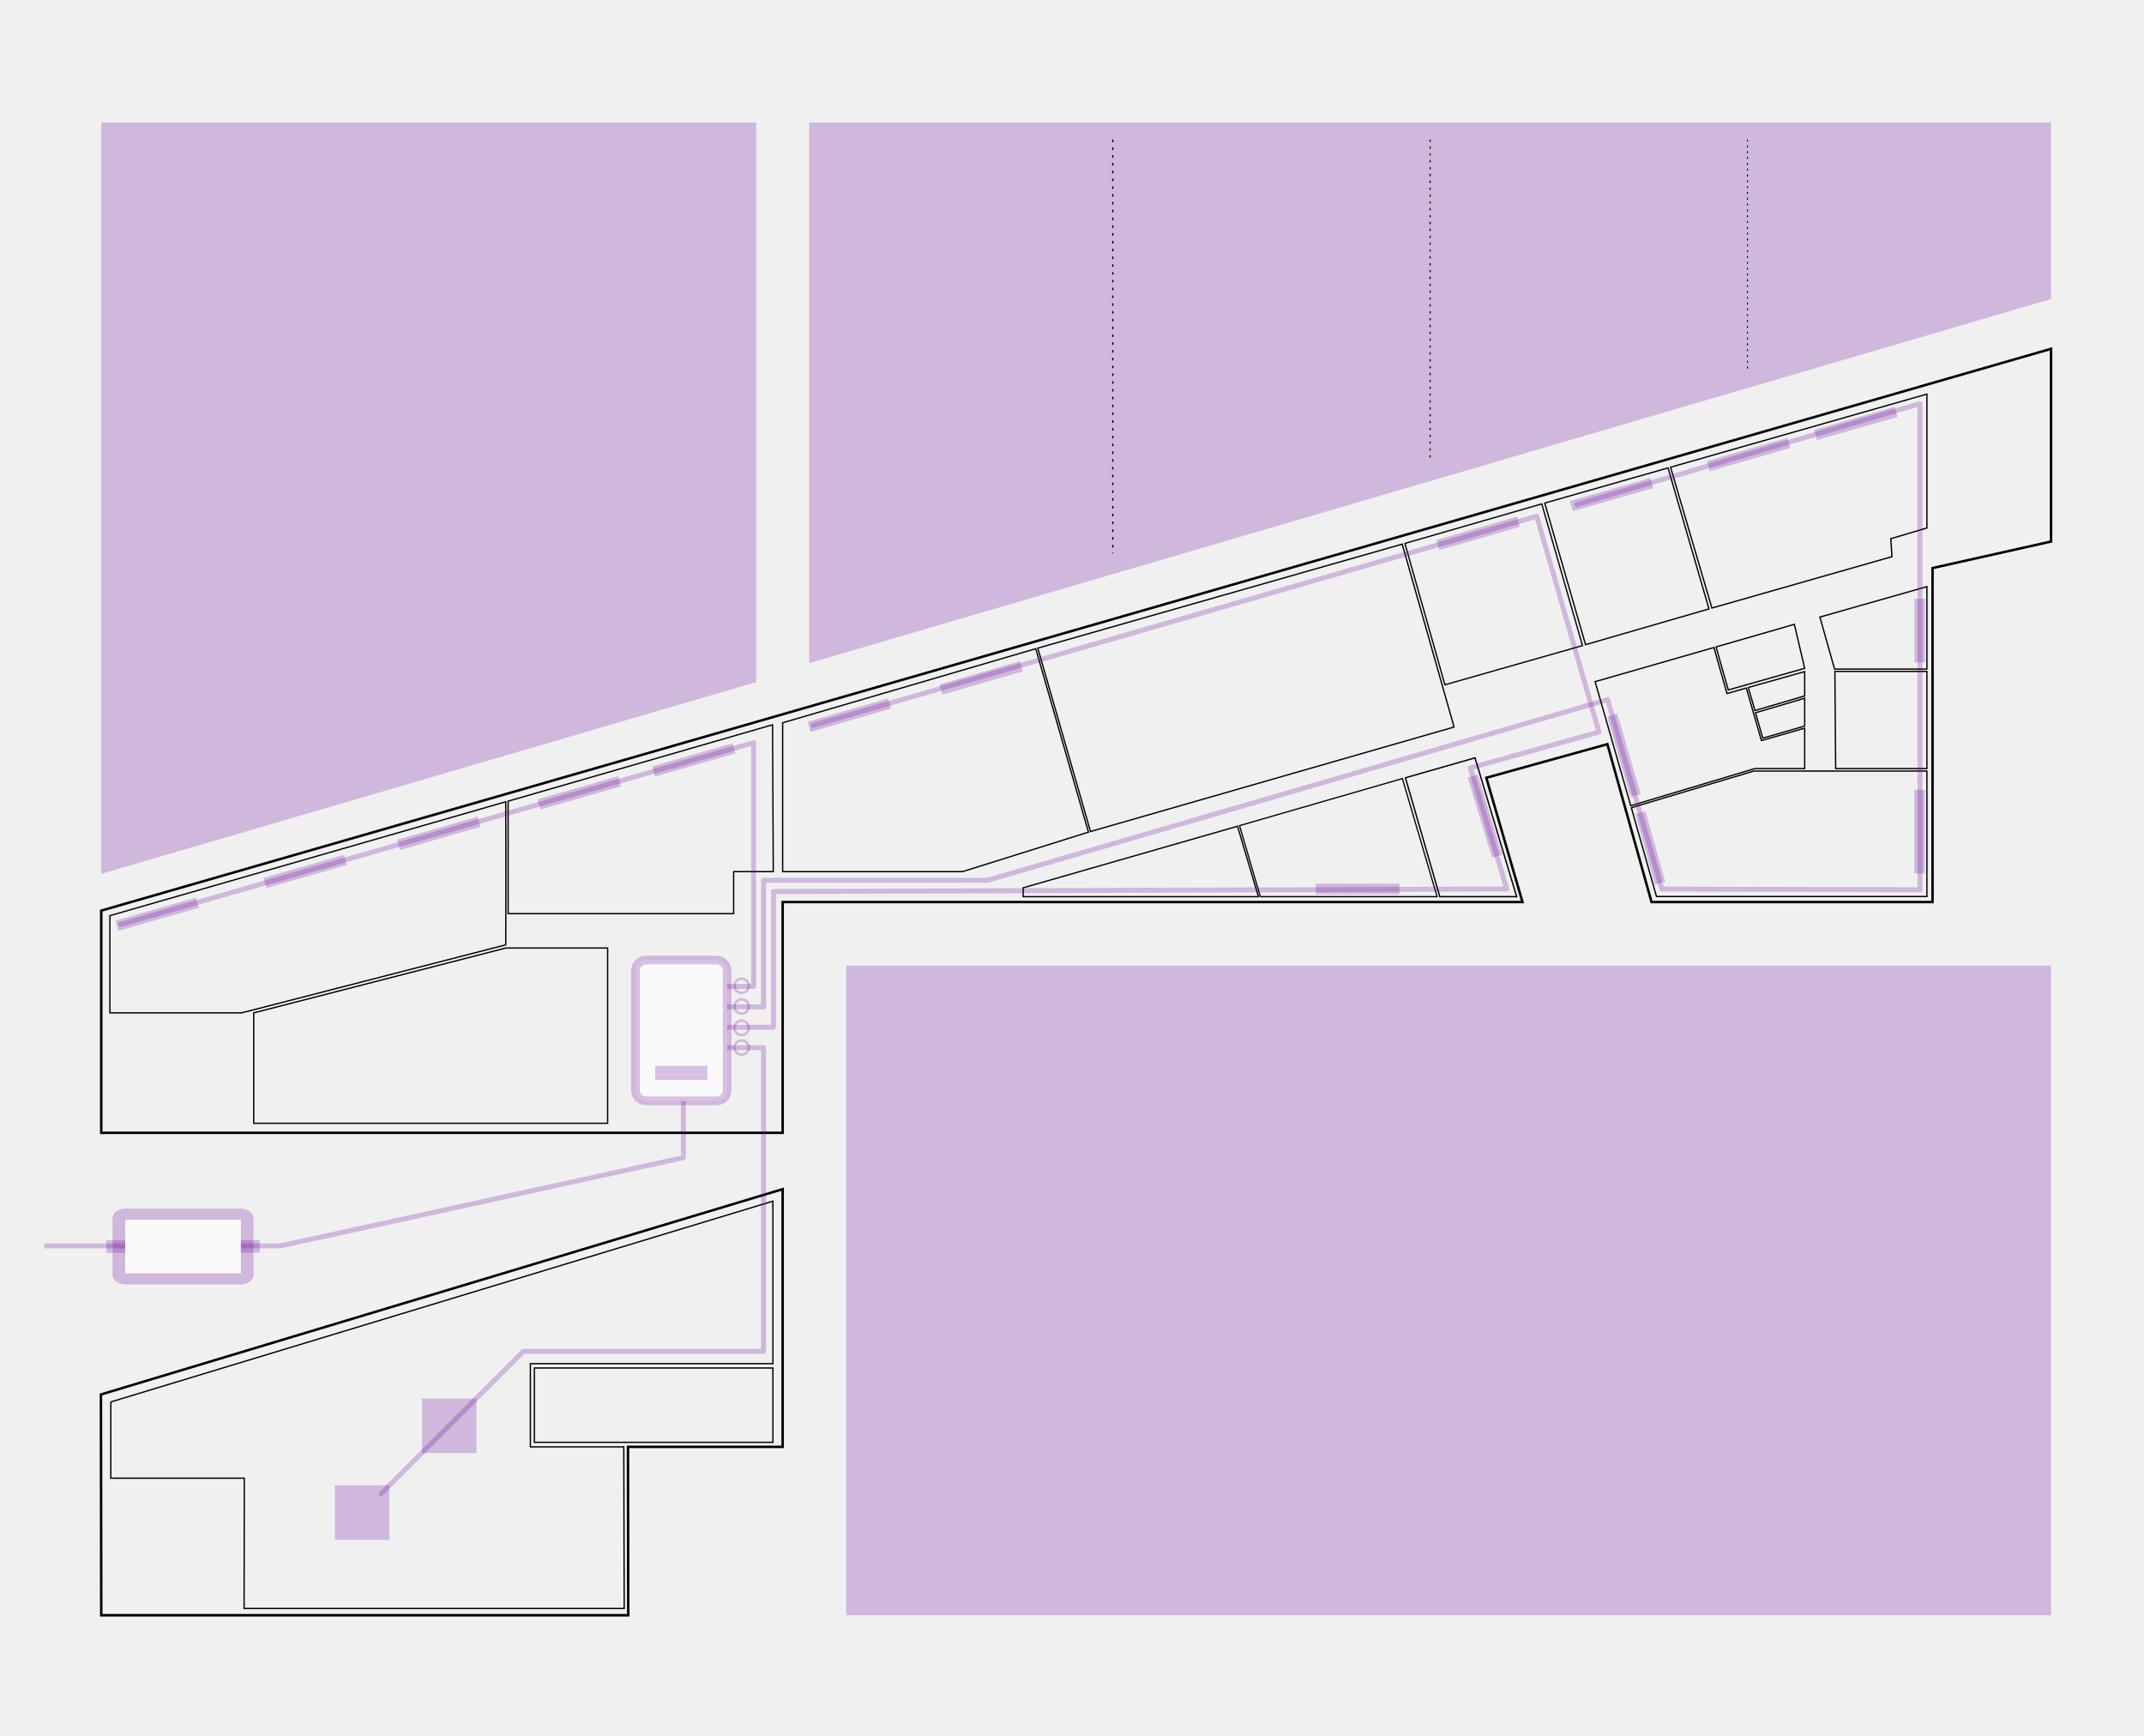
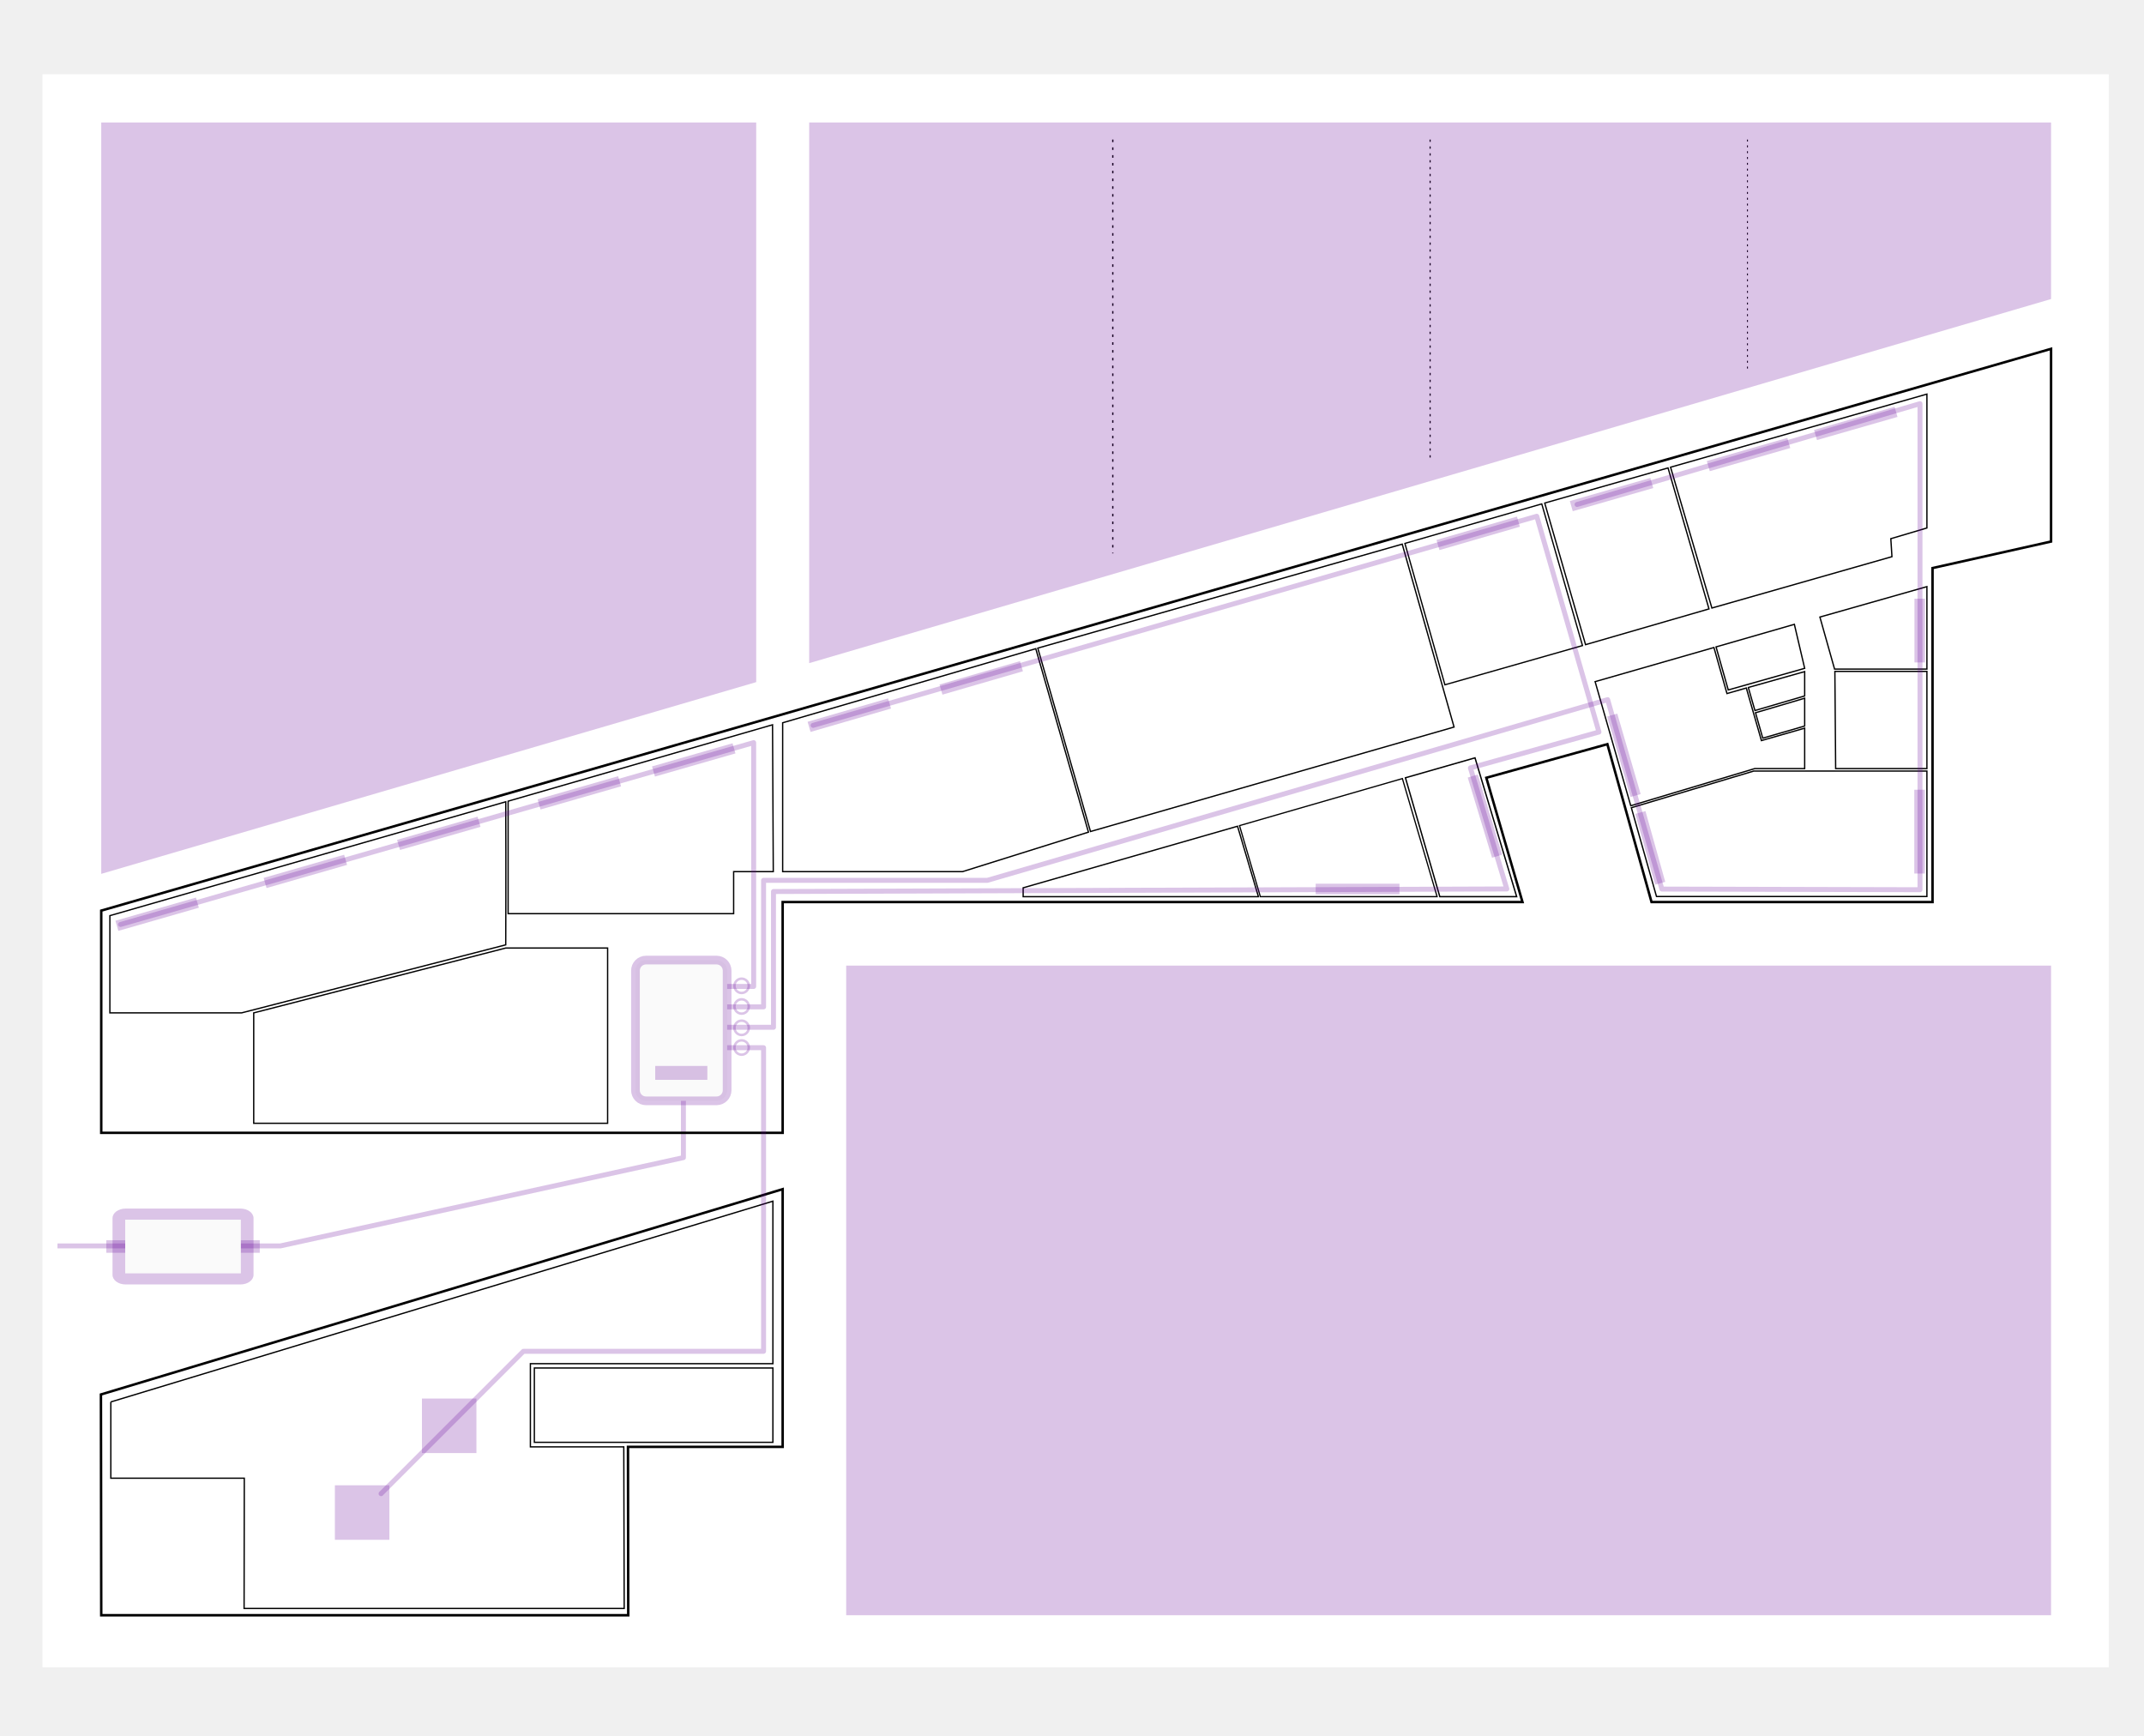
<svg xmlns="http://www.w3.org/2000/svg" width="432.435mm" height="350mm" viewBox="0 0 432.435 350" version="1.1" id="svg5">
  <defs id="defs2" />
  <g id="drawing" transform="translate(87.61958,-48.61679)" style="display:inline">
+     <rect style="display:inline;opacity:1;fill:#ffffff;fill-opacity:1;stroke:none;stroke-width:0.47;stroke-linecap:butt;stroke-linejoin:round;stroke-miterlimit:4;stroke-dasharray:0.47, 3.759;stroke-dashoffset:0;stroke-opacity:1;stop-color:#000000" id="rect78717" width="416.761" height="321.272" x="-79.049" y="63.589" />
+     <path style="display:inline;fill:none;stroke:#000000;stroke-width:0.196;stroke-linecap:butt;stroke-linejoin:miter;stroke-miterlimit:4;stroke-dasharray:0.391, 0.783;stroke-dashoffset:0;stroke-opacity:1" d="M 264.832,76.762 V 123.305" id="path942-6-3" />
+     <path style="display:inline;fill:none;stroke:#000000;stroke-width:0.231;stroke-linecap:butt;stroke-linejoin:miter;stroke-miterlimit:4;stroke-dasharray:0.461, 0.923;stroke-dashoffset:0;stroke-opacity:1" d="M 200.829,76.762 V 141.429" id="path942-6" />
+     <path style="fill:none;stroke:#000000;stroke-width:0.262;stroke-linecap:butt;stroke-linejoin:miter;stroke-miterlimit:4;stroke-dasharray:0.524, 1.048;stroke-dashoffset:0;stroke-opacity:1" d="M 136.826,76.762 V 160.214" id="path942" />
+     <rect style="display:inline;fill:none;fill-opacity:0.231;stroke:none;stroke-width:1.314;stroke-linecap:butt;stroke-linejoin:round;stroke-miterlimit:4;stroke-dasharray:none;stroke-dashoffset:0;stroke-opacity:0.231;stop-color:#000000" id="rect93623-7" width="58.473" height="31.883" x="267.598" y="73.312" />
+     <rect style="display:inline;fill:none;fill-opacity:0.231;stroke:none;stroke-width:1.652;stroke-linecap:butt;stroke-linejoin:round;stroke-miterlimit:4;stroke-dasharray:none;stroke-dashoffset:0;stroke-opacity:0.231;stop-color:#000000" id="rect93623-9" width="58.473" height="50.375" x="203.594" y="73.313" />
+     <rect style="display:inline;fill:none;fill-opacity:0.231;stroke:none;stroke-width:1.933;stroke-linecap:butt;stroke-linejoin:round;stroke-miterlimit:4;stroke-dasharray:none;stroke-dashoffset:0;stroke-opacity:0.231;stop-color:#000000" id="rect93623-6" width="58.473" height="68.96" x="139.591" y="73.313" />
+     <rect style="opacity:1;fill:none;fill-opacity:0.231;stroke:none;stroke-width:2.178;stroke-linecap:butt;stroke-linejoin:round;stroke-miterlimit:4;stroke-dasharray:none;stroke-dashoffset:0;stroke-opacity:0.231;stop-color:#000000" id="rect93623" width="58.473" height="87.577" x="75.588" y="73.313" />
+     <path style="fill:#660099;fill-opacity:0.231;stroke:none;stroke-width:0.265px;stroke-linecap:butt;stroke-linejoin:miter;stroke-opacity:1" d="M 64.905,73.313 H -67.199 V 224.848 L 64.905,186.179 Z" id="path92253" />
+     <path style="fill:#660099;fill-opacity:0.231;stroke:none;stroke-width:0.265px;stroke-linecap:butt;stroke-linejoin:miter;stroke-opacity:1" d="M 75.588,182.353 V 73.313 l 250.482,-2.96e-4 v 35.611 z" id="path91226" />
+     <path style="display:inline;fill:#660099;fill-opacity:0.231;stroke:none;stroke-width:0.265;stroke-linecap:butt;stroke-linejoin:miter;stroke-miterlimit:4;stroke-dasharray:0.265, 3.175;stroke-dashoffset:0;stroke-opacity:1" d="M 326.07,243.35 H 83.054 v 131.012 H 326.07 Z" id="graph" />
+     <path style="display:none;fill:#fafafa;fill-opacity:1;stroke:none;stroke-width:0.5;stroke-linecap:butt;stroke-linejoin:miter;stroke-miterlimit:4;stroke-dasharray:none;stroke-dashoffset:0;stroke-opacity:1" d="M -67.199,224.884 V 68.196 H 326.07 v 43.392 z" id="status" />
+     <rect style="display:inline;fill:#660099;fill-opacity:0.231;stroke:none;stroke-width:0.081;stroke-linecap:butt;stroke-linejoin:round;stroke-miterlimit:4;stroke-dasharray:none;stroke-dashoffset:0;stroke-opacity:1;stop-color:#000000" id="rect41701-4" width="30.954" height="2.526" x="-66.18" y="298.739" rx="0" ry="0" />
+     <path style="fill:none;stroke:#660099;stroke-width:1;stroke-linecap:butt;stroke-linejoin:round;stroke-miterlimit:4;stroke-dasharray:none;stroke-opacity:0.231" d="m 50.221,268.504 v 13.569 l -81.292,17.807 h -44.955" id="path43866" />
+     <rect style="display:inline;fill:#660099;fill-opacity:0.231;stroke:none;stroke-width:0.125;stroke-linecap:round;stroke-linejoin:round;stroke-miterlimit:4;stroke-dasharray:none;stroke-dashoffset:0;stroke-opacity:1;stop-color:#000000" id="rect14422-5" width="28.44" height="15.302" x="-64.923" y="292.351" rx="2.626" ry="1.935" />
+     <rect style="display:inline;opacity:1;fill:#fafafa;fill-opacity:1;stroke:none;stroke-width:0.145;stroke-linecap:butt;stroke-linejoin:round;stroke-miterlimit:4;stroke-dasharray:none;stroke-dashoffset:0;stroke-opacity:1;stop-color:#000000" id="rect41701" width="23.323" height="10.824" x="-62.365" y="294.59" rx="0" ry="0" />
    <path style="display:inline;fill:none;stroke:#000000;stroke-width:0.265px;stroke-linecap:butt;stroke-linejoin:miter;stroke-opacity:1" d="m 249.325,142.838 8.335,28.402 36.318,-10.36 -0.228,-3.626 7.28,-2.161 v -26.997 z" id="Gólyafészek" />
    <path style="display:inline;fill:none;stroke:#000000;stroke-width:0.265px;stroke-linecap:butt;stroke-linejoin:miter;stroke-opacity:1" d="m 241.416,211.511 24.682,-7.397 h 34.931 v 25.306 h -54.54 z" id="Oktopusz" />
    <path style="display:inline;fill:none;stroke:#000000;stroke-width:0.263px;stroke-linecap:butt;stroke-linejoin:miter;stroke-opacity:1" d="m 223.944,150.065 24.872,-7.081 8.259,28.432 -24.897,7.212 z" id="PK" />
    <path style="display:inline;fill:none;stroke:#000000;stroke-width:0.259px;stroke-linecap:butt;stroke-linejoin:miter;stroke-opacity:1" d="m 223.348,150.241 -27.604,7.966 8.067,28.512 27.748,-7.909 z" id="SZGK" />
    <path style="display:inline;fill:none;stroke:#000000;stroke-width:0.275px;stroke-linecap:butt;stroke-linejoin:miter;stroke-opacity:1" d="m 195.851,205.472 14.031,-4.019 8.403,27.991 h -15.503 z" id="Gólyairoda" />
    <path style="display:inline;fill:none;stroke:#000000;stroke-width:0.247px;stroke-linecap:butt;stroke-linejoin:miter;stroke-opacity:1" d="m 195.236,205.632 -32.852,9.487 4.201,14.326 h 35.652 z" id="Lahmacun" />
    <path style="fill:none;stroke:#000000;stroke-width:0.265px;stroke-linecap:butt;stroke-linejoin:miter;stroke-opacity:1" d="m 121.291,179.439 10.624,36.995 -25.401,7.966 H 70.239 v -30.02 z" id="Mérce" />
    <path style="fill:none;stroke:#000000;stroke-width:0.265px;stroke-linecap:butt;stroke-linejoin:miter;stroke-opacity:1" d="m 68.346,224.399 -0.149,-29.618 -53.33,15.41 v 22.688 h 45.486 l 4.94e-4,-8.48 z" id="kisterem" />
    <path style="fill:none;stroke:#000000;stroke-width:0.265px;stroke-linecap:butt;stroke-linejoin:miter;stroke-opacity:1" d="m 14.385,210.313 -79.843,22.964 v 19.607 h 26.56 l 53.283,-13.721 c 0,0 0.062,-14.952 -1.64e-4,-28.849 z" id="vendégtér" />
    <path style="fill:none;stroke:#000000;stroke-width:0.265px;stroke-linecap:butt;stroke-linejoin:miter;stroke-opacity:1" d="m 195.203,158.354 -73.506,20.969 10.633,36.986 73.328,-21.07 z" id="OktopuszKeramia" />
    <path style="fill:none;stroke:#000000;stroke-width:0.265px;stroke-linecap:butt;stroke-linejoin:miter;stroke-opacity:1" d="m 161.984,215.244 -43.238,12.417 v 1.784 h 47.449 z" id="haromszogRaktar" />
    <path style="fill:none;stroke:#000000;stroke-width:0.265px;stroke-linecap:butt;stroke-linejoin:miter;stroke-opacity:1" d="m 241.296,211.112 -7.188,-25.028 23.962,-6.881 2.633,9.284 3.902,-1.121 3.046,10.607 8.724,-2.507 v 8.156 h -10.085 z" id="GEP" />
    <path style="fill:none;stroke:#000000;stroke-width:0.265px;stroke-linecap:butt;stroke-linejoin:miter;stroke-opacity:1" d="m 279.446,173.059 21.583,-6.136 v 16.636 h -18.623 z" id="kistargyalo" />
    <path style="fill:none;stroke:#000000;stroke-width:0.265px;stroke-linecap:butt;stroke-linejoin:miter;stroke-opacity:1" d="m 301.029,184.014 1e-5,19.61 H 282.623 l -0.156,-19.61 z" id="OktopuszSzitaKismuhely" />
    <path style="fill:none;stroke:#000000;stroke-width:0.265px;stroke-linecap:butt;stroke-linejoin:miter;stroke-opacity:1" d="m 276.375,184.059 -11.368,3.199 1.336,4.652 10.032,-2.944 z" id="wc1" />
    <path style="fill:none;stroke:#000000;stroke-width:0.265px;stroke-linecap:butt;stroke-linejoin:miter;stroke-opacity:1" d="m 276.375,189.428 v 5.607 l -8.453,2.447 -1.461,-5.125 z" id="wc2" />
    <path style="fill:none;stroke:#000000;stroke-width:0.265px;stroke-linecap:butt;stroke-linejoin:miter;stroke-opacity:1" d="m 274.295,174.526 -15.794,4.552 2.461,8.679 15.413,-4.358 z" id="wc3" />
    <path style="fill:none;stroke:#000000;stroke-width:0.5;stroke-linecap:butt;stroke-linejoin:miter;stroke-miterlimit:4;stroke-dasharray:none;stroke-opacity:1" d="m -67.199,232.262 -2.6e-4,44.81 h 137.438 l 2.6e-4,-46.537 149.22,1.2e-4 -7.295,-25.065 24.417,-6.778 8.905,31.842 h 56.677 v -67.358 l 23.907,-5.349 -1.1e-4,-38.862 z" id="envelope_emelet" />
    <path style="display:inline;fill:none;stroke:#000000;stroke-width:0.265;stroke-linecap:butt;stroke-linejoin:miter;stroke-miterlimit:4;stroke-dasharray:none;stroke-opacity:1" d="m 34.934,239.808 -20.548,-4e-5 -50.832,13.076 v 22.269 l 71.38,-3.8e-4 z" id="pult" />
    <path style="fill:none;stroke:#000000;stroke-width:0.5;stroke-linecap:butt;stroke-linejoin:miter;stroke-miterlimit:4;stroke-dasharray:none;stroke-opacity:1" d="M -67.263,329.841 70.239,288.436 v 51.967 H 39.042 l 0.051,33.958 -106.292,-4e-4 z" id="envelope_foldszint" />
    <path style="display:inline;fill:none;stroke:#000000;stroke-width:0.265px;stroke-linecap:butt;stroke-linejoin:miter;stroke-opacity:1" d="m 68.271,324.5 v 14.989 h -48.113 v -14.989 z" id="lenti_wc" />
    <path style="fill:none;stroke:#000000;stroke-width:0.265px;stroke-linecap:butt;stroke-linejoin:miter;stroke-opacity:1" d="m -65.267,331.342 133.538,-40.484 v 32.772 h -48.913 v 16.774 h 18.837 l 0.083,32.587 h -76.665 l 0.04,-26.26 h -26.92 v -15.388" id="Trafóház" />
-     <path style="fill:none;fill-opacity:0.281;stroke:none;stroke-width:0.265;stroke-linecap:butt;stroke-linejoin:miter;stroke-miterlimit:4;stroke-dasharray:0.265, 3.18;stroke-dashoffset:0;stroke-opacity:1" d="M 15.84,241.412 H 66.448 v 31.712 H 15.84 Z" id="control" />
-     <path style="fill:none;stroke:#660099;stroke-width:1;stroke-linecap:round;stroke-linejoin:round;stroke-miterlimit:4;stroke-dasharray:none;stroke-opacity:0.231" d="M 47.714,251.675 H 66.39 l 1.67e-4,-25.523 h 45.138 l 125.109,-36.438 10.936,38.204 52.058,0.129 v -98.02 l -69.163,20.327" id="path5000" />
-     <path style="fill:none;stroke:#660099;stroke-width:1;stroke-linecap:round;stroke-linejoin:round;stroke-miterlimit:4;stroke-dasharray:none;stroke-opacity:0.231" d="m 46.68,247.558 17.71,-7e-5 V 198.381 l -127.688,36.669" id="path6552" />
-     <path style="fill:none;stroke:#660099;stroke-width:1;stroke-linecap:round;stroke-linejoin:round;stroke-miterlimit:4;stroke-dasharray:none;stroke-opacity:0.231" d="m 47.714,255.792 20.676,-3.3e-4 1.87e-4,-27.381 147.911,-0.518 -7.345,-24.411 25.926,-7.237 -12.543,-43.514 -145.963,42.17" id="path6020" />
-     <path style="fill:none;stroke:#660099;stroke-width:1;stroke-linecap:round;stroke-linejoin:round;stroke-miterlimit:4;stroke-dasharray:none;stroke-opacity:0.231" d="m 46.68,259.908 19.71,-4.1e-4 v 8.769 52.461 l -48.441,4.1e-4 -28.707,28.707" id="path7279" />
-     <rect style="opacity:1;fill:none;fill-opacity:1;stroke:none;stroke-width:0.5;stroke-linecap:butt;stroke-linejoin:round;stroke-miterlimit:4;stroke-dasharray:none;stroke-dashoffset:0;stroke-opacity:0.231;stop-color:#000000" id="rect29409" width="9.823" height="7.238" x="44.353" y="249.221" ry="1.828" />
-     <g id="g32196">
-       <rect style="opacity:1;fill:#660099;fill-opacity:0.231;stroke:none;stroke-width:0.215;stroke-linecap:butt;stroke-linejoin:round;stroke-miterlimit:4;stroke-dasharray:none;stroke-dashoffset:0;stroke-opacity:0.231;stop-color:#000000" id="rect31216" width="16.898" height="2.128" x="177.75" y="226.834" ry="0" />
-       <rect style="display:inline;fill:#660099;fill-opacity:0.231;stroke:none;stroke-width:0.215;stroke-linecap:butt;stroke-linejoin:round;stroke-miterlimit:4;stroke-dasharray:none;stroke-dashoffset:0;stroke-opacity:0.231;stop-color:#000000" id="rect31216-1" width="16.898" height="2.128" x="257.084" y="-141.929" ry="0" transform="rotate(73.12335)" />
-       <rect style="display:inline;fill:#660099;fill-opacity:0.231;stroke:none;stroke-width:0.215;stroke-linecap:butt;stroke-linejoin:round;stroke-miterlimit:4;stroke-dasharray:none;stroke-dashoffset:0;stroke-opacity:0.231;stop-color:#000000" id="rect31216-1-8" width="16.898" height="2.128" x="150.182" y="207.619" ry="0" transform="rotate(-16.19002)" />
-       <rect style="display:inline;fill:#660099;fill-opacity:0.231;stroke:none;stroke-width:0.215;stroke-linecap:butt;stroke-linejoin:round;stroke-miterlimit:4;stroke-dasharray:none;stroke-dashoffset:0;stroke-opacity:0.231;stop-color:#000000" id="rect31216-1-8-0" width="16.898" height="2.128" x="45.791" y="207.663" ry="0" transform="rotate(-16.19002)" />
-       <rect style="display:inline;fill:#660099;fill-opacity:0.231;stroke:none;stroke-width:0.215;stroke-linecap:butt;stroke-linejoin:round;stroke-miterlimit:4;stroke-dasharray:none;stroke-dashoffset:0;stroke-opacity:0.231;stop-color:#000000" id="rect31216-1-8-05" width="16.898" height="2.128" x="18.144" y="207.467" ry="0" transform="rotate(-16.19002)" />
+     <g id="g33836" transform="translate(-4.233333,4.233333)">
+       <rect style="opacity:1;fill:#660099;fill-opacity:0.231;stroke:none;stroke-width:0.215;stroke-linecap:butt;stroke-linejoin:round;stroke-miterlimit:4;stroke-dasharray:none;stroke-dashoffset:0;stroke-opacity:0.231;stop-color:#000000" id="rect33730" width="10.995" height="10.995" x="-15.842" y="343.921" />
+       <rect style="display:inline;fill:#660099;fill-opacity:0.231;stroke:none;stroke-width:0.215;stroke-linecap:butt;stroke-linejoin:round;stroke-miterlimit:4;stroke-dasharray:none;stroke-dashoffset:0;stroke-opacity:0.231;stop-color:#000000" id="rect33730-9" width="10.995" height="10.995" x="1.713" y="326.428" />
+     </g>
+     <g id="g33423">
+       <rect style="display:inline;fill:#660099;fill-opacity:0.231;stroke:none;stroke-width:0.215;stroke-linecap:butt;stroke-linejoin:round;stroke-miterlimit:4;stroke-dasharray:none;stroke-dashoffset:0;stroke-opacity:0.231;stop-color:#000000" id="rect31216-2-3-52" width="16.898" height="2.128" x="-13.937" y="207.4" ry="0" transform="rotate(-16.0342)" />
+       <rect style="display:inline;fill:#660099;fill-opacity:0.231;stroke:none;stroke-width:0.215;stroke-linecap:butt;stroke-linejoin:round;stroke-miterlimit:4;stroke-dasharray:none;stroke-dashoffset:0;stroke-opacity:0.231;stop-color:#000000" id="rect31216-2-3-9" width="16.898" height="2.128" x="-37.952" y="207.406" ry="0" transform="rotate(-16.0342)" />
+       <rect style="display:inline;fill:#660099;fill-opacity:0.231;stroke:none;stroke-width:0.215;stroke-linecap:butt;stroke-linejoin:round;stroke-miterlimit:4;stroke-dasharray:none;stroke-dashoffset:0;stroke-opacity:0.231;stop-color:#000000" id="rect31216-2-3-52-2" width="16.898" height="2.128" x="-67.448" y="207.428" ry="0" transform="rotate(-16.0342)" />
+       <rect style="display:inline;fill:#660099;fill-opacity:0.231;stroke:none;stroke-width:0.215;stroke-linecap:butt;stroke-linejoin:round;stroke-miterlimit:4;stroke-dasharray:none;stroke-dashoffset:0;stroke-opacity:0.231;stop-color:#000000" id="rect31216-2-3-9-4" width="16.898" height="2.128" x="-95.438" y="207.37" ry="0" transform="rotate(-16.0342)" />
+       <rect style="display:inline;fill:#660099;fill-opacity:0.231;stroke:none;stroke-width:0.215;stroke-linecap:butt;stroke-linejoin:round;stroke-miterlimit:4;stroke-dasharray:none;stroke-dashoffset:0;stroke-opacity:0.231;stop-color:#000000" id="rect31216-2-3-9-7" width="16.898" height="2.128" x="-126.548" y="207.414" ry="0" transform="rotate(-16.0342)" />
    </g>
    <g id="g33266">
      <rect style="display:inline;fill:#660099;fill-opacity:0.231;stroke:none;stroke-width:0.202;stroke-linecap:butt;stroke-linejoin:round;stroke-miterlimit:4;stroke-dasharray:none;stroke-dashoffset:0;stroke-opacity:0.231;stop-color:#000000" id="rect31216-5" width="14.824" height="2.128" x="270.131" y="-178.086" ry="0" transform="rotate(74.37511)" />
      <rect style="display:inline;fill:#660099;fill-opacity:0.231;stroke:none;stroke-width:0.215;stroke-linecap:butt;stroke-linejoin:round;stroke-miterlimit:4;stroke-dasharray:none;stroke-dashoffset:0;stroke-opacity:0.231;stop-color:#000000" id="rect31216-2" width="16.898" height="2.128" x="207.881" y="-300.616" ry="0" transform="rotate(90)" />
      <rect style="display:inline;fill:#660099;fill-opacity:0.231;stroke:none;stroke-width:0.215;stroke-linecap:butt;stroke-linejoin:round;stroke-miterlimit:4;stroke-dasharray:none;stroke-dashoffset:0;stroke-opacity:0.231;stop-color:#000000" id="rect31216-2-3" width="16.898" height="2.128" x="230.066" y="206.916" ry="0" transform="rotate(-16.0342)" />
      <rect style="display:inline;fill:#660099;fill-opacity:0.231;stroke:none;stroke-width:0.215;stroke-linecap:butt;stroke-linejoin:round;stroke-miterlimit:4;stroke-dasharray:none;stroke-dashoffset:0;stroke-opacity:0.231;stop-color:#000000" id="rect31216-2-3-5" width="16.898" height="2.128" x="207.547" y="206.973" ry="0" transform="rotate(-16.0342)" />
      <rect style="display:inline;fill:#660099;fill-opacity:0.231;stroke:none;stroke-width:0.215;stroke-linecap:butt;stroke-linejoin:round;stroke-miterlimit:4;stroke-dasharray:none;stroke-dashoffset:0;stroke-opacity:0.231;stop-color:#000000" id="rect31216-2-3-6" width="16.898" height="2.128" x="178.761" y="207.098" ry="0" transform="rotate(-16.0342)" />
      <rect style="display:inline;fill:#660099;fill-opacity:0.231;stroke:none;stroke-width:0.215;stroke-linecap:butt;stroke-linejoin:round;stroke-miterlimit:4;stroke-dasharray:none;stroke-dashoffset:0;stroke-opacity:0.231;stop-color:#000000" id="rect31216-1-8-1" width="16.898" height="2.128" x="251.416" y="-175.436" ry="0" transform="rotate(73.80998)" />
      <rect style="display:inline;fill:#660099;fill-opacity:0.231;stroke:none;stroke-width:0.188;stroke-linecap:butt;stroke-linejoin:round;stroke-miterlimit:4;stroke-dasharray:none;stroke-dashoffset:0;stroke-opacity:0.231;stop-color:#000000" id="rect31216-2-1" width="12.853" height="2.128" x="169.357" y="-300.649" ry="0" transform="rotate(90)" />
    </g>
-     <g id="g33423">
-       <rect style="display:inline;fill:#660099;fill-opacity:0.231;stroke:none;stroke-width:0.215;stroke-linecap:butt;stroke-linejoin:round;stroke-miterlimit:4;stroke-dasharray:none;stroke-dashoffset:0;stroke-opacity:0.231;stop-color:#000000" id="rect31216-2-3-52" width="16.898" height="2.128" x="-13.937" y="207.4" ry="0" transform="rotate(-16.0342)" />
-       <rect style="display:inline;fill:#660099;fill-opacity:0.231;stroke:none;stroke-width:0.215;stroke-linecap:butt;stroke-linejoin:round;stroke-miterlimit:4;stroke-dasharray:none;stroke-dashoffset:0;stroke-opacity:0.231;stop-color:#000000" id="rect31216-2-3-9" width="16.898" height="2.128" x="-37.952" y="207.406" ry="0" transform="rotate(-16.0342)" />
-       <rect style="display:inline;fill:#660099;fill-opacity:0.231;stroke:none;stroke-width:0.215;stroke-linecap:butt;stroke-linejoin:round;stroke-miterlimit:4;stroke-dasharray:none;stroke-dashoffset:0;stroke-opacity:0.231;stop-color:#000000" id="rect31216-2-3-52-2" width="16.898" height="2.128" x="-67.448" y="207.428" ry="0" transform="rotate(-16.0342)" />
-       <rect style="display:inline;fill:#660099;fill-opacity:0.231;stroke:none;stroke-width:0.215;stroke-linecap:butt;stroke-linejoin:round;stroke-miterlimit:4;stroke-dasharray:none;stroke-dashoffset:0;stroke-opacity:0.231;stop-color:#000000" id="rect31216-2-3-9-4" width="16.898" height="2.128" x="-95.438" y="207.37" ry="0" transform="rotate(-16.0342)" />
-       <rect style="display:inline;fill:#660099;fill-opacity:0.231;stroke:none;stroke-width:0.215;stroke-linecap:butt;stroke-linejoin:round;stroke-miterlimit:4;stroke-dasharray:none;stroke-dashoffset:0;stroke-opacity:0.231;stop-color:#000000" id="rect31216-2-3-9-7" width="16.898" height="2.128" x="-126.548" y="207.414" ry="0" transform="rotate(-16.0342)" />
+     <g id="g32196">
+       <rect style="opacity:1;fill:#660099;fill-opacity:0.231;stroke:none;stroke-width:0.215;stroke-linecap:butt;stroke-linejoin:round;stroke-miterlimit:4;stroke-dasharray:none;stroke-dashoffset:0;stroke-opacity:0.231;stop-color:#000000" id="rect31216" width="16.898" height="2.128" x="177.75" y="226.834" ry="0" />
+       <rect style="display:inline;fill:#660099;fill-opacity:0.231;stroke:none;stroke-width:0.215;stroke-linecap:butt;stroke-linejoin:round;stroke-miterlimit:4;stroke-dasharray:none;stroke-dashoffset:0;stroke-opacity:0.231;stop-color:#000000" id="rect31216-1" width="16.898" height="2.128" x="257.084" y="-141.929" ry="0" transform="rotate(73.12335)" />
+       <rect style="display:inline;fill:#660099;fill-opacity:0.231;stroke:none;stroke-width:0.215;stroke-linecap:butt;stroke-linejoin:round;stroke-miterlimit:4;stroke-dasharray:none;stroke-dashoffset:0;stroke-opacity:0.231;stop-color:#000000" id="rect31216-1-8" width="16.898" height="2.128" x="150.182" y="207.619" ry="0" transform="rotate(-16.19002)" />
+       <rect style="display:inline;fill:#660099;fill-opacity:0.231;stroke:none;stroke-width:0.215;stroke-linecap:butt;stroke-linejoin:round;stroke-miterlimit:4;stroke-dasharray:none;stroke-dashoffset:0;stroke-opacity:0.231;stop-color:#000000" id="rect31216-1-8-0" width="16.898" height="2.128" x="45.791" y="207.663" ry="0" transform="rotate(-16.19002)" />
+       <rect style="display:inline;fill:#660099;fill-opacity:0.231;stroke:none;stroke-width:0.215;stroke-linecap:butt;stroke-linejoin:round;stroke-miterlimit:4;stroke-dasharray:none;stroke-dashoffset:0;stroke-opacity:0.231;stop-color:#000000" id="rect31216-1-8-05" width="16.898" height="2.128" x="18.144" y="207.467" ry="0" transform="rotate(-16.19002)" />
    </g>
-     <g id="g33836" transform="translate(-4.233333,4.233333)">
-       <rect style="opacity:1;fill:#660099;fill-opacity:0.231;stroke:none;stroke-width:0.215;stroke-linecap:butt;stroke-linejoin:round;stroke-miterlimit:4;stroke-dasharray:none;stroke-dashoffset:0;stroke-opacity:0.231;stop-color:#000000" id="rect33730" width="10.995" height="10.995" x="-15.842" y="343.921" />
-       <rect style="display:inline;fill:#660099;fill-opacity:0.231;stroke:none;stroke-width:0.215;stroke-linecap:butt;stroke-linejoin:round;stroke-miterlimit:4;stroke-dasharray:none;stroke-dashoffset:0;stroke-opacity:0.231;stop-color:#000000" id="rect33730-9" width="10.995" height="10.995" x="1.713" y="326.428" />
-     </g>
-     <rect style="display:inline;fill:#660099;fill-opacity:0.231;stroke:none;stroke-width:0.125;stroke-linecap:round;stroke-linejoin:round;stroke-miterlimit:4;stroke-dasharray:none;stroke-dashoffset:0;stroke-opacity:1;stop-color:#000000" id="rect14422-5" width="28.44" height="15.302" x="-64.923" y="292.351" rx="2.626" ry="1.935" />
-     <path style="fill:none;stroke:#660099;stroke-width:1;stroke-linecap:butt;stroke-linejoin:round;stroke-miterlimit:4;stroke-dasharray:none;stroke-opacity:0.231" d="m 50.221,268.504 v 13.569 l -81.292,17.807 h -47.601" id="path43866" />
-     <rect style="display:inline;fill:#660099;fill-opacity:0.231;stroke:none;stroke-width:0.081;stroke-linecap:butt;stroke-linejoin:round;stroke-miterlimit:4;stroke-dasharray:none;stroke-dashoffset:0;stroke-opacity:1;stop-color:#000000" id="rect41701-4" width="30.954" height="2.526" x="-66.18" y="298.739" rx="0" ry="0" />
-     <rect style="display:inline;opacity:1;fill:#fafafa;fill-opacity:1;stroke:none;stroke-width:0.145;stroke-linecap:butt;stroke-linejoin:round;stroke-miterlimit:4;stroke-dasharray:none;stroke-dashoffset:0;stroke-opacity:1;stop-color:#000000" id="rect41701" width="23.323" height="10.824" x="-62.365" y="294.59" rx="0" ry="0" />
+     <path style="fill:none;stroke:#660099;stroke-width:1;stroke-linecap:round;stroke-linejoin:round;stroke-miterlimit:4;stroke-dasharray:none;stroke-opacity:0.231" d="m 46.68,259.908 19.71,-4.1e-4 v 8.769 52.461 l -48.441,4.1e-4 -28.707,28.707" id="path7279" />
+     <path style="fill:none;stroke:#660099;stroke-width:1;stroke-linecap:round;stroke-linejoin:round;stroke-miterlimit:4;stroke-dasharray:none;stroke-opacity:0.231" d="m 47.714,255.792 20.676,-3.3e-4 1.87e-4,-27.381 147.911,-0.518 -7.345,-24.411 25.926,-7.237 -12.543,-43.514 -145.963,42.17" id="path6020" />
+     <path style="fill:none;stroke:#660099;stroke-width:1;stroke-linecap:round;stroke-linejoin:round;stroke-miterlimit:4;stroke-dasharray:none;stroke-opacity:0.231" d="m 46.68,247.558 17.71,-7e-5 V 198.381 l -127.688,36.669" id="path6552" />
+     <path style="fill:none;stroke:#660099;stroke-width:1;stroke-linecap:round;stroke-linejoin:round;stroke-miterlimit:4;stroke-dasharray:none;stroke-opacity:0.231" d="M 47.714,251.675 H 66.39 l 1.67e-4,-25.523 h 45.138 l 125.109,-36.438 10.936,38.204 52.058,0.129 v -98.02 l -69.163,20.327" id="path5000" />
    <rect style="opacity:1;fill:#fafafa;fill-opacity:1;stroke:#660099;stroke-width:1.755;stroke-linecap:round;stroke-linejoin:round;stroke-miterlimit:4;stroke-dasharray:none;stroke-dashoffset:0;stroke-opacity:0.231;stop-color:#000000" id="rect14620" width="18.49" height="28.387" x="40.548" y="242.236" ry="2.14" />
    <rect style="opacity:1;fill:#660099;fill-opacity:0.231;stroke:none;stroke-width:0.204;stroke-linecap:round;stroke-linejoin:round;stroke-miterlimit:4;stroke-dasharray:none;stroke-dashoffset:0;stroke-opacity:0.79;stop-color:#000000" id="rect14422" width="10.515" height="2.803" x="44.536" y="263.584" />
-     <path style="display:none;fill:#fafafa;fill-opacity:1;stroke:none;stroke-width:0.5;stroke-linecap:butt;stroke-linejoin:miter;stroke-miterlimit:4;stroke-dasharray:none;stroke-dashoffset:0;stroke-opacity:1" d="M -67.199,224.884 V 68.196 H 326.07 v 43.392 z" id="status" />
-     <path style="display:inline;fill:#660099;fill-opacity:0.231;stroke:none;stroke-width:0.265;stroke-linecap:butt;stroke-linejoin:miter;stroke-miterlimit:4;stroke-dasharray:0.265, 3.175;stroke-dashoffset:0;stroke-opacity:1" d="M 326.07,243.35 H 83.054 v 131.012 H 326.07 Z" id="graph" />
    <circle style="opacity:1;fill:none;fill-opacity:0.231;stroke:#660099;stroke-width:0.5;stroke-linecap:butt;stroke-linejoin:round;stroke-miterlimit:4;stroke-dasharray:none;stroke-dashoffset:0;stroke-opacity:0.231;stop-color:#000000" id="path79704" cx="61.961" cy="247.427" r="1.444" />
    <circle style="display:inline;fill:none;fill-opacity:0.231;stroke:#660099;stroke-width:0.5;stroke-linecap:butt;stroke-linejoin:round;stroke-miterlimit:4;stroke-dasharray:none;stroke-dashoffset:0;stroke-opacity:0.231;stop-color:#000000" id="path79704-7" cx="61.961" cy="259.873" r="1.444" />
    <circle style="display:inline;fill:none;fill-opacity:0.231;stroke:#660099;stroke-width:0.5;stroke-linecap:butt;stroke-linejoin:round;stroke-miterlimit:4;stroke-dasharray:none;stroke-dashoffset:0;stroke-opacity:0.231;stop-color:#000000" id="path79704-2" cx="61.961" cy="255.897" r="1.444" />
    <circle style="display:inline;fill:none;fill-opacity:0.231;stroke:#660099;stroke-width:0.5;stroke-linecap:butt;stroke-linejoin:round;stroke-miterlimit:4;stroke-dasharray:none;stroke-dashoffset:0;stroke-opacity:0.231;stop-color:#000000" id="path79704-8" cx="61.961" cy="251.594" r="1.444" />
-     <rect style="display:inline;opacity:1;fill:none;fill-opacity:0.231;stroke:none;stroke-width:0.5;stroke-linecap:butt;stroke-linejoin:round;stroke-miterlimit:4;stroke-dasharray:0.5, 3.997;stroke-dashoffset:0;stroke-opacity:1;stop-color:#000000" id="rect78717" width="432.636" height="349.847" x="-87.516" y="48.772" />
-     <path style="fill:#660099;fill-opacity:0.231;stroke:none;stroke-width:0.265px;stroke-linecap:butt;stroke-linejoin:miter;stroke-opacity:1" d="M 75.588,182.353 V 73.313 l 250.482,-2.96e-4 v 35.611 z" id="path91226" />
-     <path style="fill:#660099;fill-opacity:0.231;stroke:none;stroke-width:0.265px;stroke-linecap:butt;stroke-linejoin:miter;stroke-opacity:1" d="M 64.905,73.313 H -67.199 V 224.848 L 64.905,186.179 Z" id="path92253" />
-     <rect style="opacity:1;fill:none;fill-opacity:0.231;stroke:none;stroke-width:2.178;stroke-linecap:butt;stroke-linejoin:round;stroke-miterlimit:4;stroke-dasharray:none;stroke-dashoffset:0;stroke-opacity:0.231;stop-color:#000000" id="rect93623" width="58.473" height="87.577" x="75.588" y="73.313" />
-     <rect style="display:inline;fill:none;fill-opacity:0.231;stroke:none;stroke-width:1.933;stroke-linecap:butt;stroke-linejoin:round;stroke-miterlimit:4;stroke-dasharray:none;stroke-dashoffset:0;stroke-opacity:0.231;stop-color:#000000" id="rect93623-6" width="58.473" height="68.96" x="139.591" y="73.313" />
-     <rect style="display:inline;fill:none;fill-opacity:0.231;stroke:none;stroke-width:1.652;stroke-linecap:butt;stroke-linejoin:round;stroke-miterlimit:4;stroke-dasharray:none;stroke-dashoffset:0;stroke-opacity:0.231;stop-color:#000000" id="rect93623-9" width="58.473" height="50.375" x="203.594" y="73.313" />
-     <rect style="display:inline;fill:none;fill-opacity:0.231;stroke:none;stroke-width:1.314;stroke-linecap:butt;stroke-linejoin:round;stroke-miterlimit:4;stroke-dasharray:none;stroke-dashoffset:0;stroke-opacity:0.231;stop-color:#000000" id="rect93623-7" width="58.473" height="31.883" x="267.598" y="73.312" />
-     <path style="fill:none;stroke:#000000;stroke-width:0.262;stroke-linecap:butt;stroke-linejoin:miter;stroke-miterlimit:4;stroke-dasharray:0.524, 1.048;stroke-dashoffset:0;stroke-opacity:1" d="M 136.826,76.762 V 160.214" id="path942" />
-     <path style="display:inline;fill:none;stroke:#000000;stroke-width:0.231;stroke-linecap:butt;stroke-linejoin:miter;stroke-miterlimit:4;stroke-dasharray:0.461, 0.923;stroke-dashoffset:0;stroke-opacity:1" d="M 200.829,76.762 V 141.429" id="path942-6" />
-     <path style="display:inline;fill:none;stroke:#000000;stroke-width:0.196;stroke-linecap:butt;stroke-linejoin:miter;stroke-miterlimit:4;stroke-dasharray:0.391, 0.783;stroke-dashoffset:0;stroke-opacity:1" d="M 264.832,76.762 V 123.305" id="path942-6-3" />
+     <rect style="opacity:1;fill:none;fill-opacity:1;stroke:none;stroke-width:0.5;stroke-linecap:butt;stroke-linejoin:round;stroke-miterlimit:4;stroke-dasharray:none;stroke-dashoffset:0;stroke-opacity:0.231;stop-color:#000000" id="rect29409" width="9.823" height="7.238" x="44.353" y="249.221" ry="1.828" />
+     <path style="fill:none;fill-opacity:0.281;stroke:none;stroke-width:0.265;stroke-linecap:butt;stroke-linejoin:miter;stroke-miterlimit:4;stroke-dasharray:0.265, 3.18;stroke-dashoffset:0;stroke-opacity:1" d="M 15.84,241.412 H 66.448 v 31.712 H 15.84 Z" id="control" />
  </g>
</svg>
